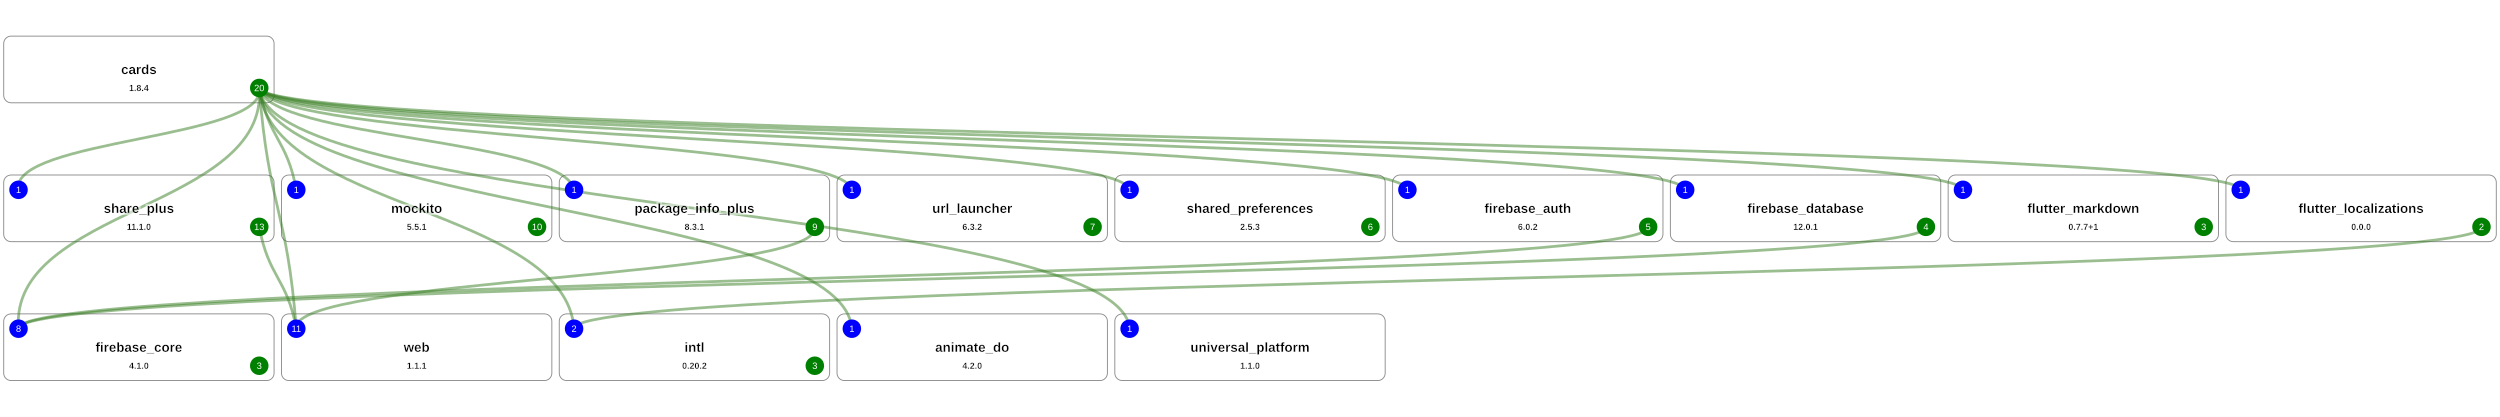
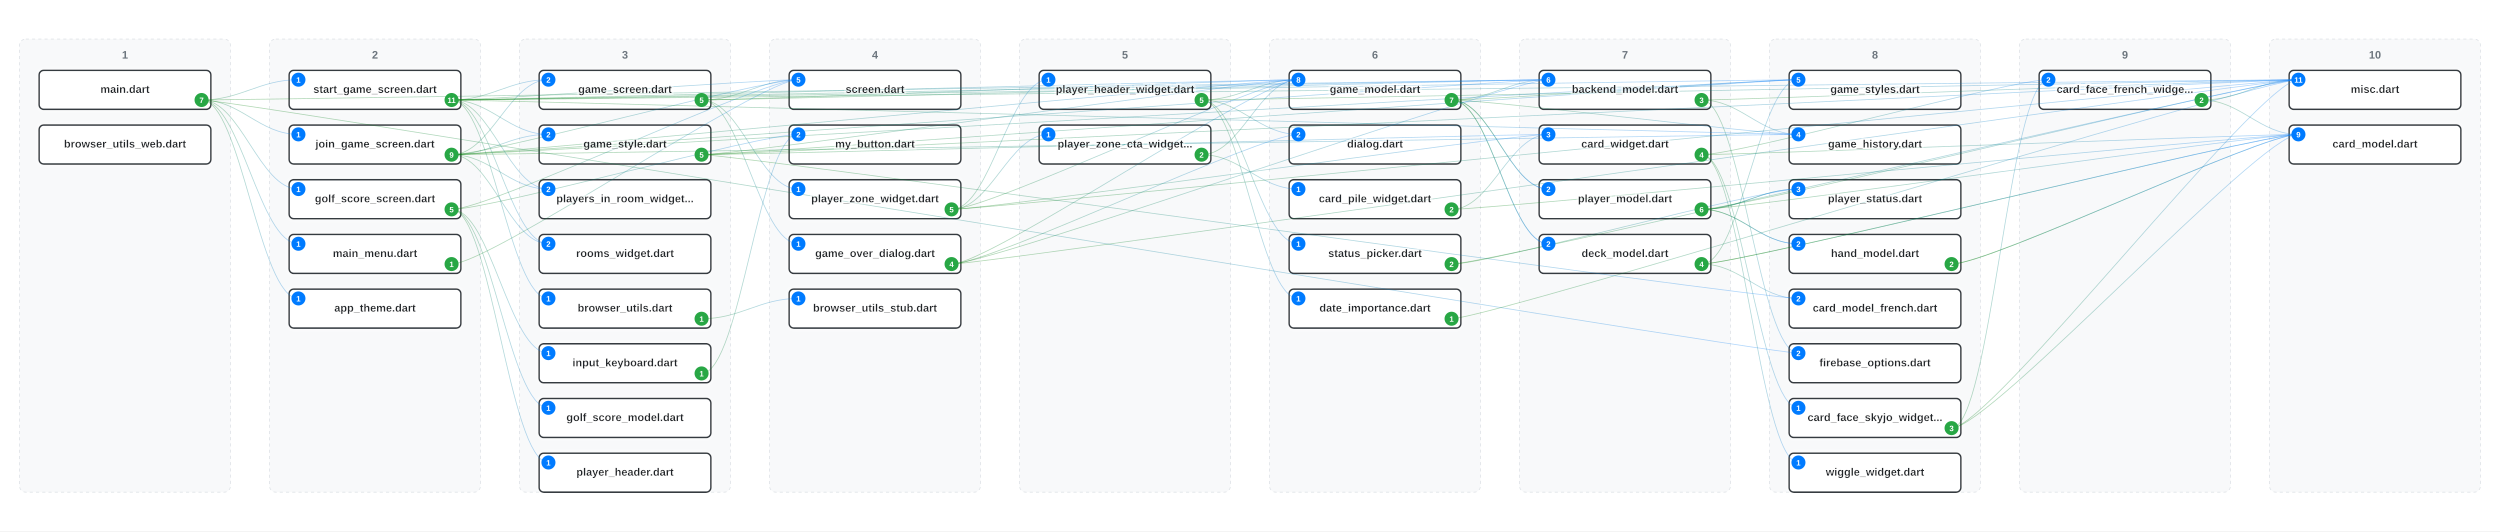
- <svg xmlns="http://www.w3.org/2000/svg" width="2700" height="450" font-family="Arial, Helvetica, sans-serif">
-   <style>
-     .layerRectangle {
-       stroke: black;
-       stroke-dasharray: 5,5;
-       fill: url('#layers')
-     }
-     .layerText {
-       fill: purple;
-       font-size: 150%;
-       filter: url(#outlineWhite);
-     }
-     .nodeFolder {
-       fill: #aaaaaa;
-       opacity: 0.3;
-       stroke: whitesmoke;
-     }
-     .nodeFile {
-       fill: #ffffff;
-       opacity: 0.9;
-       stroke: gray;
-     }
-     .folderName {
-       font-size: 180%;
-       fill : white;
-       font-weight: bolder;
-       text-anchor: start;
-       letter-spacing : 1px;
-       dominant-baseline: hanging;
-       filter: url(#shadow);
-     }
-     .nodeName {
-       fill : black;
-       font-weight: bold;
-       text-anchor: middle;
-       dominant-baseline: central;
-       filter: url(#outlineWhite);
-     }
-     .line {
-       fill : none;
-       stroke-width: 3;
-       opacity: 0.5;
-     }
-     .line:hover {
-       stroke-width: 6;
-       opacity: 1;
-     }
- </style>
-   <defs id="idSvgDef">
-     <linearGradient id="layers" gradientTransform="rotate(90)">
-       <stop offset="0%" stop-color="#691872" stop-opacity="0.1" />
-       <stop offset="100%" stop-color="#691872" stop-opacity="0.3" />
-     </linearGradient>
-     <filter id="shadow">
-       <feGaussianBlur in="SourceAlpha" stdDeviation="2" />
-       <feOffset dx="1" dy="1" result="offsetblur" />
-       <feFlood flood-color="black" />
+ <svg xmlns="http://www.w3.org/2000/svg" width="3200" height="680" viewBox="0 0 3200 680" font-family="Arial, Helvetica, sans-serif">
+   <defs>
+     <filter id="whiteShadow" x="-20%" y="-20%" width="140%" height="140%">
+       <feGaussianBlur in="SourceAlpha" stdDeviation="3" />
+       <feOffset dx="0" dy="0" result="offsetblur" />
+       <feFlood flood-color="white" flood-opacity="1" />
      <feComposite in2="offsetblur" operator="in" />
      <feMerge>
        <feMergeNode />
        <feMergeNode in="SourceGraphic" />
      </feMerge>
    </filter>
    <filter id="outlineWhite">
      <feMorphology in="SourceAlpha" result="DILATED" operator="dilate" radius="2" />
      <feFlood flood-color="white" flood-opacity="0.5" result="WHITE" />
      <feComposite in="WHITE" in2="DILATED" operator="in" result="OUTLINE" />
      <feMerge>
        <feMergeNode in="OUTLINE" />
        <feMergeNode in="SourceGraphic" />
      </feMerge>
    </filter>
-     <filter id="outlineBlack">
-       <feMorphology in="SourceAlpha" result="DILATED" operator="dilate" radius="2" />
-       <feFlood flood-color="black" flood-opacity="0.5" result="BLACK" />
-       <feComposite in="BLACK" in2="DILATED" operator="in" result="OUTLINE" />
-       <feMerge>
-         <feMergeNode in="OUTLINE" />
-         <feMergeNode in="SourceGraphic" />
-       </feMerge>
-     </filter>
-     <marker id="lineEnd" viewBox="0 -5 30 10" refX="12" orient="auto">
-       <path d="M0,-16L32,0L0,16" fill="#3058FF" opacity="0.67" />
-     </marker>
-     <marker id="lineStart" viewBox="0 -4 8 8" refX="4" orient="auto">
-       <circle cx="4" r="4" fill="#377E22" />
-     </marker>
+     <linearGradient id="edgeGradient" x1="0%" y1="0%" x2="100%" y2="0%">
+       <stop offset="0%" stop-color="green" stop-opacity="0.3" />
+       <stop offset="100%" stop-color="#007bff" stop-opacity="0.3" />
+     </linearGradient>
  </defs>
+   <style>
+   .layerBackground { fill: #f8f9fa; stroke: #dee2e6; stroke-width: 1; stroke-dasharray: 4,4; }
+   .layerTitle { fill: #6c757d; font-size: 14px; font-weight: bold; text-anchor: middle; }
+   .nodeRect { fill: #ffffff; stroke: #343a40; stroke-width: 2; rx: 6; ry: 6; cursor: pointer; filter: url(#whiteShadow); }
+   .nodeRect:hover { stroke: #007bff; stroke-width: 3; }
+   .nodeText { fill: #212529; font-size: 14px; font-weight: 900; text-anchor: middle; dominant-baseline: middle; filter: url(#outlineWhite); }
+   .edge { fill: none; stroke: url(#edgeGradient); }
+   .edge:hover { stroke: #007bff; stroke-width: 3; opacity: 1.0; }
+   .cycleEdge { stroke: red; stroke-width: 5; opacity: 0.9; }
+   .badge { font-size: 10px; font-weight: bold; fill: white; text-anchor: middle; dominant-baseline: middle; cursor: help; }
+   .badge:hover { opacity: 0.8; }
+ </style>
  <rect width="100%" height="100%" fill="white" />
-   <rect width="100%" height="100%" fill="white" />
-   <g id="Node_cards">
-     <rect x="4" y="39" width="292" height="72" rx="8" ry="8" class="nodeFile" />
-   </g>
-   <g id="Node_animate_do">
-     <rect x="904" y="339" width="292" height="72" rx="8" ry="8" class="nodeFile" />
-   </g>
-   <g id="Node_firebase_auth">
-     <rect x="1504" y="189" width="292" height="72" rx="8" ry="8" class="nodeFile" />
-   </g>
-   <g id="Node_firebase_core">
-     <rect x="4" y="339" width="292" height="72" rx="8" ry="8" class="nodeFile" />
-   </g>
-   <g id="Node_firebase_database">
-     <rect x="1804" y="189" width="292" height="72" rx="8" ry="8" class="nodeFile" />
-   </g>
-   <g id="Node_flutter_localizations">
-     <rect x="2404" y="189" width="292" height="72" rx="8" ry="8" class="nodeFile" />
-   </g>
-   <g id="Node_flutter_markdown">
-     <rect x="2104" y="189" width="292" height="72" rx="8" ry="8" class="nodeFile" />
-   </g>
-   <g id="Node_intl">
-     <rect x="604" y="339" width="292" height="72" rx="8" ry="8" class="nodeFile" />
-   </g>
-   <g id="Node_mockito">
-     <rect x="304" y="189" width="292" height="72" rx="8" ry="8" class="nodeFile" />
-   </g>
-   <g id="Node_package_info_plus">
-     <rect x="604" y="189" width="292" height="72" rx="8" ry="8" class="nodeFile" />
-   </g>
-   <g id="Node_share_plus">
-     <rect x="4" y="189" width="292" height="72" rx="8" ry="8" class="nodeFile" />
-   </g>
-   <g id="Node_shared_preferences">
-     <rect x="1204" y="189" width="292" height="72" rx="8" ry="8" class="nodeFile" />
-   </g>
-   <g id="Node_universal_platform">
-     <rect x="1204" y="339" width="292" height="72" rx="8" ry="8" class="nodeFile" />
-   </g>
-   <g id="Node_url_launcher">
-     <rect x="904" y="189" width="292" height="72" rx="8" ry="8" class="nodeFile" />
-   </g>
-   <g id="Node_web">
-     <rect x="304" y="339" width="292" height="72" rx="8" ry="8" class="nodeFile" />
-   </g>
-   <g id="Edges">
-     <path class="line" d="M280 95 C 290 225,910 225, 920 355" fill="none" stroke="#377E22">
-       </path>
-     <path class="line" d="M280 95 C 290 150,1510 150, 1520 205" fill="none" stroke="#377E22">
-       </path>
-     <path class="line" d="M280 95 C 290 225,10 225, 20 355" fill="none" stroke="#377E22">
-       </path>
-     <path class="line" d="M280 95 C 290 150,1810 150, 1820 205" fill="none" stroke="#377E22">
-       </path>
-     <path class="line" d="M280 95 C 290 150,2410 150, 2420 205" fill="none" stroke="#377E22">
-       </path>
-     <path class="line" d="M280 95 C 290 150,2110 150, 2120 205" fill="none" stroke="#377E22">
-       </path>
-     <path class="line" d="M280 95 C 290 225,610 225, 620 355" fill="none" stroke="#377E22">
-       </path>
-     <path class="line" d="M280 95 C 290 150,310 150, 320 205" fill="none" stroke="#377E22">
-       </path>
-     <path class="line" d="M280 95 C 290 150,610 150, 620 205" fill="none" stroke="#377E22">
-       </path>
-     <path class="line" d="M280 95 C 290 150,10 150, 20 205" fill="none" stroke="#377E22">
-       </path>
-     <path class="line" d="M280 95 C 290 150,1210 150, 1220 205" fill="none" stroke="#377E22">
-       </path>
-     <path class="line" d="M280 95 C 290 225,1210 225, 1220 355" fill="none" stroke="#377E22">
-       </path>
-     <path class="line" d="M280 95 C 290 150,910 150, 920 205" fill="none" stroke="#377E22">
-       </path>
-     <path class="line" d="M280 95 C 290 225,310 225, 320 355" fill="none" stroke="#377E22">
-       </path>
-     <path class="line" d="M1780 245 C 1790 300,10 300, 20 355" fill="none" stroke="#377E22">
-       </path>
-     <path class="line" d="M2080 245 C 2090 300,10 300, 20 355" fill="none" stroke="#377E22">
-       </path>
-     <path class="line" d="M2680 245 C 2690 300,610 300, 620 355" fill="none" stroke="#377E22">
-       </path>
-     <path class="line" d="M880 245 C 890 300,310 300, 320 355" fill="none" stroke="#377E22">
-       </path>
-     <path class="line" d="M280 245 C 290 300,310 300, 320 355" fill="none" stroke="#377E22">
-       </path>
-   </g>
-   <g id="Counters_cards">
-     <g>
-       <circle cx="280" cy="95" r="10" fill="green" />
-       <text x="280" y="95" fill="white" font-size="10" text-anchor="middle" dominant-baseline="central">20</text>
-     </g>
-   </g>
-   <g id="Counters_animate_do">
-     <g>
-       <circle cx="920" cy="355" r="10" fill="blue" />
-       <text x="920" y="355" fill="white" font-size="10" text-anchor="middle" dominant-baseline="central">1</text>
-     </g>
-   </g>
-   <g id="Counters_firebase_auth">
-     <g>
-       <circle cx="1780" cy="245" r="10" fill="green" />
-       <text x="1780" y="245" fill="white" font-size="10" text-anchor="middle" dominant-baseline="central">5</text>
-     </g>
-     <g>
-       <circle cx="1520" cy="205" r="10" fill="blue" />
-       <text x="1520" y="205" fill="white" font-size="10" text-anchor="middle" dominant-baseline="central">1</text>
-     </g>
-   </g>
-   <g id="Counters_firebase_core">
-     <g>
-       <circle cx="280" cy="395" r="10" fill="green" />
-       <text x="280" y="395" fill="white" font-size="10" text-anchor="middle" dominant-baseline="central">3</text>
-     </g>
-     <g>
-       <circle cx="20" cy="355" r="10" fill="blue" />
-       <text x="20" y="355" fill="white" font-size="10" text-anchor="middle" dominant-baseline="central">8</text>
-     </g>
-   </g>
-   <g id="Counters_firebase_database">
-     <g>
-       <circle cx="2080" cy="245" r="10" fill="green" />
-       <text x="2080" y="245" fill="white" font-size="10" text-anchor="middle" dominant-baseline="central">4</text>
-     </g>
-     <g>
-       <circle cx="1820" cy="205" r="10" fill="blue" />
-       <text x="1820" y="205" fill="white" font-size="10" text-anchor="middle" dominant-baseline="central">1</text>
-     </g>
-   </g>
-   <g id="Counters_flutter_localizations">
-     <g>
-       <circle cx="2680" cy="245" r="10" fill="green" />
-       <text x="2680" y="245" fill="white" font-size="10" text-anchor="middle" dominant-baseline="central">2</text>
-     </g>
-     <g>
-       <circle cx="2420" cy="205" r="10" fill="blue" />
-       <text x="2420" y="205" fill="white" font-size="10" text-anchor="middle" dominant-baseline="central">1</text>
-     </g>
-   </g>
-   <g id="Counters_flutter_markdown">
-     <g>
-       <circle cx="2380" cy="245" r="10" fill="green" />
-       <text x="2380" y="245" fill="white" font-size="10" text-anchor="middle" dominant-baseline="central">3</text>
-     </g>
-     <g>
-       <circle cx="2120" cy="205" r="10" fill="blue" />
-       <text x="2120" y="205" fill="white" font-size="10" text-anchor="middle" dominant-baseline="central">1</text>
-     </g>
-   </g>
-   <g id="Counters_intl">
-     <g>
-       <circle cx="880" cy="395" r="10" fill="green" />
-       <text x="880" y="395" fill="white" font-size="10" text-anchor="middle" dominant-baseline="central">3</text>
-     </g>
-     <g>
-       <circle cx="620" cy="355" r="10" fill="blue" />
-       <text x="620" y="355" fill="white" font-size="10" text-anchor="middle" dominant-baseline="central">2</text>
-     </g>
-   </g>
-   <g id="Counters_mockito">
-     <g>
-       <circle cx="580" cy="245" r="10" fill="green" />
-       <text x="580" y="245" fill="white" font-size="10" text-anchor="middle" dominant-baseline="central">10</text>
-     </g>
-     <g>
-       <circle cx="320" cy="205" r="10" fill="blue" />
-       <text x="320" y="205" fill="white" font-size="10" text-anchor="middle" dominant-baseline="central">1</text>
-     </g>
-   </g>
-   <g id="Counters_package_info_plus">
-     <g>
-       <circle cx="880" cy="245" r="10" fill="green" />
-       <text x="880" y="245" fill="white" font-size="10" text-anchor="middle" dominant-baseline="central">9</text>
-     </g>
-     <g>
-       <circle cx="620" cy="205" r="10" fill="blue" />
-       <text x="620" y="205" fill="white" font-size="10" text-anchor="middle" dominant-baseline="central">1</text>
-     </g>
-   </g>
-   <g id="Counters_share_plus">
-     <g>
-       <circle cx="280" cy="245" r="10" fill="green" />
-       <text x="280" y="245" fill="white" font-size="10" text-anchor="middle" dominant-baseline="central">13</text>
-     </g>
-     <g>
-       <circle cx="20" cy="205" r="10" fill="blue" />
-       <text x="20" y="205" fill="white" font-size="10" text-anchor="middle" dominant-baseline="central">1</text>
-     </g>
-   </g>
-   <g id="Counters_shared_preferences">
-     <g>
-       <circle cx="1480" cy="245" r="10" fill="green" />
-       <text x="1480" y="245" fill="white" font-size="10" text-anchor="middle" dominant-baseline="central">6</text>
-     </g>
-     <g>
-       <circle cx="1220" cy="205" r="10" fill="blue" />
-       <text x="1220" y="205" fill="white" font-size="10" text-anchor="middle" dominant-baseline="central">1</text>
-     </g>
-   </g>
-   <g id="Counters_universal_platform">
-     <g>
-       <circle cx="1220" cy="355" r="10" fill="blue" />
-       <text x="1220" y="355" fill="white" font-size="10" text-anchor="middle" dominant-baseline="central">1</text>
-     </g>
-   </g>
-   <g id="Counters_url_launcher">
-     <g>
-       <circle cx="1180" cy="245" r="10" fill="green" />
-       <text x="1180" y="245" fill="white" font-size="10" text-anchor="middle" dominant-baseline="central">7</text>
-     </g>
-     <g>
-       <circle cx="920" cy="205" r="10" fill="blue" />
-       <text x="920" y="205" fill="white" font-size="10" text-anchor="middle" dominant-baseline="central">1</text>
-     </g>
-   </g>
-   <g id="Counters_web">
-     <g>
-       <circle cx="320" cy="355" r="10" fill="blue" />
-       <text x="320" y="355" fill="white" font-size="10" text-anchor="middle" dominant-baseline="central">11</text>
-     </g>
-   </g>
-   <g id="Labels_cards">
-     <text class="nodeName" x="150" y="75" font-size="120%">cards</text>
-     <text class="nodeName" x="150" y="95" font-size="80%">1.8.4</text>
-   </g>
-   <g id="Labels_animate_do">
-     <text class="nodeName" x="1050" y="375" font-size="120%">animate_do</text>
-     <text class="nodeName" x="1050" y="395" font-size="80%">4.2.0</text>
-   </g>
-   <g id="Labels_firebase_auth">
-     <text class="nodeName" x="1650" y="225" font-size="120%">firebase_auth</text>
-     <text class="nodeName" x="1650" y="245" font-size="80%">6.0.2</text>
-   </g>
-   <g id="Labels_firebase_core">
-     <text class="nodeName" x="150" y="375" font-size="120%">firebase_core</text>
-     <text class="nodeName" x="150" y="395" font-size="80%">4.1.0</text>
-   </g>
-   <g id="Labels_firebase_database">
-     <text class="nodeName" x="1950" y="225" font-size="120%">firebase_database</text>
-     <text class="nodeName" x="1950" y="245" font-size="80%">12.0.1</text>
-   </g>
-   <g id="Labels_flutter_localizations">
-     <text class="nodeName" x="2550" y="225" font-size="120%">flutter_localizations</text>
-     <text class="nodeName" x="2550" y="245" font-size="80%">0.0.0</text>
-   </g>
-   <g id="Labels_flutter_markdown">
-     <text class="nodeName" x="2250" y="225" font-size="120%">flutter_markdown</text>
-     <text class="nodeName" x="2250" y="245" font-size="80%">0.7.7+1</text>
-   </g>
-   <g id="Labels_intl">
-     <text class="nodeName" x="750" y="375" font-size="120%">intl</text>
-     <text class="nodeName" x="750" y="395" font-size="80%">0.20.2</text>
-   </g>
-   <g id="Labels_mockito">
-     <text class="nodeName" x="450" y="225" font-size="120%">mockito</text>
-     <text class="nodeName" x="450" y="245" font-size="80%">5.5.1</text>
-   </g>
-   <g id="Labels_package_info_plus">
-     <text class="nodeName" x="750" y="225" font-size="120%">package_info_plus</text>
-     <text class="nodeName" x="750" y="245" font-size="80%">8.3.1</text>
-   </g>
-   <g id="Labels_share_plus">
-     <text class="nodeName" x="150" y="225" font-size="120%">share_plus</text>
-     <text class="nodeName" x="150" y="245" font-size="80%">11.1.0</text>
-   </g>
-   <g id="Labels_shared_preferences">
-     <text class="nodeName" x="1350" y="225" font-size="120%">shared_preferences</text>
-     <text class="nodeName" x="1350" y="245" font-size="80%">2.5.3</text>
-   </g>
-   <g id="Labels_universal_platform">
-     <text class="nodeName" x="1350" y="375" font-size="120%">universal_platform</text>
-     <text class="nodeName" x="1350" y="395" font-size="80%">1.1.0</text>
-   </g>
-   <g id="Labels_url_launcher">
-     <text class="nodeName" x="1050" y="225" font-size="120%">url_launcher</text>
-     <text class="nodeName" x="1050" y="245" font-size="80%">6.3.2</text>
-   </g>
-   <g id="Labels_web">
-     <text class="nodeName" x="450" y="375" font-size="120%">web</text>
-     <text class="nodeName" x="450" y="395" font-size="80%">1.1.1</text>
-   </g>
+   <rect x="25.0" y="50" width="270.0" height="580" rx="8" class="layerBackground" />
+   <text x="160.0" y="75" class="layerTitle">1</text>
+   <rect x="345.0" y="50" width="270.0" height="580" rx="8" class="layerBackground" />
+   <text x="480.0" y="75" class="layerTitle">2</text>
+   <rect x="665.0" y="50" width="270.0" height="580" rx="8" class="layerBackground" />
+   <text x="800.0" y="75" class="layerTitle">3</text>
+   <rect x="985.0" y="50" width="270.0" height="580" rx="8" class="layerBackground" />
+   <text x="1120.0" y="75" class="layerTitle">4</text>
+   <rect x="1305.0" y="50" width="270.0" height="580" rx="8" class="layerBackground" />
+   <text x="1440.0" y="75" class="layerTitle">5</text>
+   <rect x="1625.0" y="50" width="270.0" height="580" rx="8" class="layerBackground" />
+   <text x="1760.0" y="75" class="layerTitle">6</text>
+   <rect x="1945.0" y="50" width="270.0" height="580" rx="8" class="layerBackground" />
+   <text x="2080.0" y="75" class="layerTitle">7</text>
+   <rect x="2265.0" y="50" width="270.0" height="580" rx="8" class="layerBackground" />
+   <text x="2400.0" y="75" class="layerTitle">8</text>
+   <rect x="2585.0" y="50" width="270.0" height="580" rx="8" class="layerBackground" />
+   <text x="2720.0" y="75" class="layerTitle">9</text>
+   <rect x="2905.0" y="50" width="270.0" height="580" rx="8" class="layerBackground" />
+   <text x="3040.0" y="75" class="layerTitle">10</text>
+   <rect x="50.0" y="90.0" width="220" height="50" class="nodeRect" />
+   <rect x="50.0" y="160.0" width="220" height="50" class="nodeRect" />
+   <rect x="370.0" y="90.0" width="220" height="50" class="nodeRect" />
+   <rect x="370.0" y="160.0" width="220" height="50" class="nodeRect" />
+   <rect x="370.0" y="230.0" width="220" height="50" class="nodeRect" />
+   <rect x="370.0" y="300.0" width="220" height="50" class="nodeRect" />
+   <rect x="370.0" y="370.0" width="220" height="50" class="nodeRect" />
+   <rect x="690.0" y="90.0" width="220" height="50" class="nodeRect" />
+   <rect x="690.0" y="160.0" width="220" height="50" class="nodeRect" />
+   <rect x="690.0" y="230.0" width="220" height="50" class="nodeRect" />
+   <rect x="690.0" y="300.0" width="220" height="50" class="nodeRect" />
+   <rect x="690.0" y="370.0" width="220" height="50" class="nodeRect" />
+   <rect x="690.0" y="440.0" width="220" height="50" class="nodeRect" />
+   <rect x="690.0" y="510.0" width="220" height="50" class="nodeRect" />
+   <rect x="690.0" y="580.0" width="220" height="50" class="nodeRect" />
+   <rect x="1010.0" y="90.0" width="220" height="50" class="nodeRect" />
+   <rect x="1010.0" y="160.0" width="220" height="50" class="nodeRect" />
+   <rect x="1010.0" y="230.0" width="220" height="50" class="nodeRect" />
+   <rect x="1010.0" y="300.0" width="220" height="50" class="nodeRect" />
+   <rect x="1010.0" y="370.0" width="220" height="50" class="nodeRect" />
+   <rect x="1330.0" y="90.0" width="220" height="50" class="nodeRect" />
+   <rect x="1330.0" y="160.0" width="220" height="50" class="nodeRect" />
+   <rect x="1650.0" y="90.0" width="220" height="50" class="nodeRect" />
+   <rect x="1650.0" y="160.0" width="220" height="50" class="nodeRect" />
+   <rect x="1650.0" y="230.0" width="220" height="50" class="nodeRect" />
+   <rect x="1650.0" y="300.0" width="220" height="50" class="nodeRect" />
+   <rect x="1650.0" y="370.0" width="220" height="50" class="nodeRect" />
+   <rect x="1970.0" y="90.0" width="220" height="50" class="nodeRect" />
+   <rect x="1970.0" y="160.0" width="220" height="50" class="nodeRect" />
+   <rect x="1970.0" y="230.0" width="220" height="50" class="nodeRect" />
+   <rect x="1970.0" y="300.0" width="220" height="50" class="nodeRect" />
+   <rect x="2290.0" y="90.0" width="220" height="50" class="nodeRect" />
+   <rect x="2290.0" y="160.0" width="220" height="50" class="nodeRect" />
+   <rect x="2290.0" y="230.0" width="220" height="50" class="nodeRect" />
+   <rect x="2290.0" y="300.0" width="220" height="50" class="nodeRect" />
+   <rect x="2290.0" y="370.0" width="220" height="50" class="nodeRect" />
+   <rect x="2290.0" y="440.0" width="220" height="50" class="nodeRect" />
+   <rect x="2290.0" y="510.0" width="220" height="50" class="nodeRect" />
+   <rect x="2290.0" y="580.0" width="220" height="50" class="nodeRect" />
+   <rect x="2610.0" y="90.0" width="220" height="50" class="nodeRect" />
+   <rect x="2930.0" y="90.0" width="220" height="50" class="nodeRect" />
+   <rect x="2930.0" y="160.0" width="220" height="50" class="nodeRect" />
+   <path d="M 898.0 408.0 C 948.0 408.0, 972.0 382.0, 1022.0 382.0" class="edge" />
+   <path d="M 1858.0 128.0 C 1908.0 128.0, 1932.0 102.0, 1982.0 102.0" class="edge" />
+   <path d="M 1858.0 128.0 C 1908.0 128.0, 1932.0 312.0, 1982.0 312.0" class="edge" />
+   <path d="M 1858.0 128.0 C 1908.0 128.0, 2252.0 172.0, 2302.0 172.0" class="edge" />
+   <path d="M 1858.0 128.0 C 1908.0 128.0, 2252.0 102.0, 2302.0 102.0" class="edge" />
+   <path d="M 1858.0 128.0 C 1908.0 128.0, 1932.0 242.0, 1982.0 242.0" class="edge" />
+   <path d="M 1858.0 128.0 C 1908.0 128.0, 1932.0 312.0, 1982.0 312.0" class="edge" />
+   <path d="M 1858.0 128.0 C 1908.0 128.0, 1932.0 242.0, 1982.0 242.0" class="edge" />
+   <path d="M 2498.0 338.0 C 2548.0 338.0, 2892.0 172.0, 2942.0 172.0" class="edge" />
+   <path d="M 2498.0 338.0 C 2548.0 338.0, 2892.0 172.0, 2942.0 172.0" class="edge" />
+   <path d="M 2178.0 268.0 C 2228.0 268.0, 2892.0 102.0, 2942.0 102.0" class="edge" />
+   <path d="M 2178.0 268.0 C 2228.0 268.0, 2252.0 312.0, 2302.0 312.0" class="edge" />
+   <path d="M 2178.0 268.0 C 2228.0 268.0, 2252.0 242.0, 2302.0 242.0" class="edge" />
+   <path d="M 2178.0 268.0 C 2228.0 268.0, 2892.0 172.0, 2942.0 172.0" class="edge" />
+   <path d="M 2178.0 268.0 C 2228.0 268.0, 2252.0 312.0, 2302.0 312.0" class="edge" />
+   <path d="M 2178.0 268.0 C 2228.0 268.0, 2252.0 242.0, 2302.0 242.0" class="edge" />
+   <path d="M 2178.0 128.0 C 2228.0 128.0, 2892.0 102.0, 2942.0 102.0" class="edge" />
+   <path d="M 2178.0 128.0 C 2228.0 128.0, 2252.0 452.0, 2302.0 452.0" class="edge" />
+   <path d="M 2178.0 128.0 C 2228.0 128.0, 2252.0 172.0, 2302.0 172.0" class="edge" />
+   <path d="M 2178.0 338.0 C 2228.0 338.0, 2892.0 172.0, 2942.0 172.0" class="edge" />
+   <path d="M 2178.0 338.0 C 2228.0 338.0, 2252.0 382.0, 2302.0 382.0" class="edge" />
+   <path d="M 2178.0 338.0 C 2228.0 338.0, 2252.0 102.0, 2302.0 102.0" class="edge" />
+   <path d="M 2178.0 338.0 C 2228.0 338.0, 2892.0 172.0, 2942.0 172.0" class="edge" />
+   <path d="M 578.0 198.0 C 628.0 198.0, 1932.0 102.0, 1982.0 102.0" class="edge" />
+   <path d="M 578.0 198.0 C 628.0 198.0, 2252.0 172.0, 2302.0 172.0" class="edge" />
+   <path d="M 578.0 198.0 C 628.0 198.0, 1612.0 102.0, 1662.0 102.0" class="edge" />
+   <path d="M 578.0 198.0 C 628.0 198.0, 652.0 172.0, 702.0 172.0" class="edge" />
+   <path d="M 578.0 198.0 C 628.0 198.0, 2252.0 102.0, 2302.0 102.0" class="edge" />
+   <path d="M 578.0 198.0 C 628.0 198.0, 652.0 102.0, 702.0 102.0" class="edge" />
+   <path d="M 578.0 198.0 C 628.0 198.0, 972.0 102.0, 1022.0 102.0" class="edge" />
+   <path d="M 578.0 198.0 C 628.0 198.0, 652.0 242.0, 702.0 242.0" class="edge" />
+   <path d="M 578.0 198.0 C 628.0 198.0, 652.0 312.0, 702.0 312.0" class="edge" />
+   <path d="M 1218.0 338.0 C 1268.0 338.0, 2892.0 102.0, 2942.0 102.0" class="edge" />
+   <path d="M 1218.0 338.0 C 1268.0 338.0, 1932.0 102.0, 1982.0 102.0" class="edge" />
+   <path d="M 1218.0 338.0 C 1268.0 338.0, 1612.0 102.0, 1662.0 102.0" class="edge" />
+   <path d="M 1218.0 338.0 C 1268.0 338.0, 1612.0 172.0, 1662.0 172.0" class="edge" />
+   <path d="M 898.0 128.0 C 948.0 128.0, 1932.0 102.0, 1982.0 102.0" class="edge" />
+   <path d="M 898.0 128.0 C 948.0 128.0, 1612.0 102.0, 1662.0 102.0" class="edge" />
+   <path d="M 898.0 128.0 C 948.0 128.0, 972.0 312.0, 1022.0 312.0" class="edge" />
+   <path d="M 898.0 128.0 C 948.0 128.0, 972.0 102.0, 1022.0 102.0" class="edge" />
+   <path d="M 898.0 128.0 C 948.0 128.0, 972.0 242.0, 1022.0 242.0" class="edge" />
+   <path d="M 578.0 128.0 C 628.0 128.0, 2892.0 102.0, 2942.0 102.0" class="edge" />
+   <path d="M 578.0 128.0 C 628.0 128.0, 1932.0 102.0, 1982.0 102.0" class="edge" />
+   <path d="M 578.0 128.0 C 628.0 128.0, 2252.0 172.0, 2302.0 172.0" class="edge" />
+   <path d="M 578.0 128.0 C 628.0 128.0, 1612.0 102.0, 1662.0 102.0" class="edge" />
+   <path d="M 578.0 128.0 C 628.0 128.0, 652.0 172.0, 702.0 172.0" class="edge" />
+   <path d="M 578.0 128.0 C 628.0 128.0, 2252.0 102.0, 2302.0 102.0" class="edge" />
+   <path d="M 578.0 128.0 C 628.0 128.0, 652.0 102.0, 702.0 102.0" class="edge" />
+   <path d="M 578.0 128.0 C 628.0 128.0, 972.0 102.0, 1022.0 102.0" class="edge" />
+   <path d="M 578.0 128.0 C 628.0 128.0, 652.0 242.0, 702.0 242.0" class="edge" />
+   <path d="M 578.0 128.0 C 628.0 128.0, 652.0 312.0, 702.0 312.0" class="edge" />
+   <path d="M 578.0 128.0 C 628.0 128.0, 652.0 382.0, 702.0 382.0" class="edge" />
+   <path d="M 578.0 338.0 C 628.0 338.0, 972.0 102.0, 1022.0 102.0" class="edge" />
+   <path d="M 578.0 268.0 C 628.0 268.0, 652.0 522.0, 702.0 522.0" class="edge" />
+   <path d="M 578.0 268.0 C 628.0 268.0, 972.0 102.0, 1022.0 102.0" class="edge" />
+   <path d="M 578.0 268.0 C 628.0 268.0, 652.0 452.0, 702.0 452.0" class="edge" />
+   <path d="M 578.0 268.0 C 628.0 268.0, 972.0 172.0, 1022.0 172.0" class="edge" />
+   <path d="M 578.0 268.0 C 628.0 268.0, 652.0 592.0, 702.0 592.0" class="edge" />
+   <path d="M 258.0 128.0 C 308.0 128.0, 1932.0 102.0, 1982.0 102.0" class="edge" />
+   <path d="M 258.0 128.0 C 308.0 128.0, 2252.0 452.0, 2302.0 452.0" class="edge" />
+   <path d="M 258.0 128.0 C 308.0 128.0, 332.0 172.0, 382.0 172.0" class="edge" />
+   <path d="M 258.0 128.0 C 308.0 128.0, 332.0 102.0, 382.0 102.0" class="edge" />
+   <path d="M 258.0 128.0 C 308.0 128.0, 332.0 242.0, 382.0 242.0" class="edge" />
+   <path d="M 258.0 128.0 C 308.0 128.0, 332.0 312.0, 382.0 312.0" class="edge" />
+   <path d="M 258.0 128.0 C 308.0 128.0, 332.0 382.0, 382.0 382.0" class="edge" />
+   <path d="M 898.0 478.0 C 948.0 478.0, 972.0 172.0, 1022.0 172.0" class="edge" />
+   <path d="M 1858.0 408.0 C 1908.0 408.0, 2892.0 102.0, 2942.0 102.0" class="edge" />
+   <path d="M 1858.0 268.0 C 1908.0 268.0, 2892.0 172.0, 2942.0 172.0" class="edge" />
+   <path d="M 1858.0 268.0 C 1908.0 268.0, 1932.0 172.0, 1982.0 172.0" class="edge" />
+   <path d="M 2498.0 548.0 C 2548.0 548.0, 2892.0 102.0, 2942.0 102.0" class="edge" />
+   <path d="M 2498.0 548.0 C 2548.0 548.0, 2892.0 172.0, 2942.0 172.0" class="edge" />
+   <path d="M 2498.0 548.0 C 2548.0 548.0, 2572.0 102.0, 2622.0 102.0" class="edge" />
+   <path d="M 2178.0 198.0 C 2228.0 198.0, 2892.0 172.0, 2942.0 172.0" class="edge" />
+   <path d="M 2178.0 198.0 C 2228.0 198.0, 2572.0 102.0, 2622.0 102.0" class="edge" />
+   <path d="M 2178.0 198.0 C 2228.0 198.0, 2252.0 522.0, 2302.0 522.0" class="edge" />
+   <path d="M 2178.0 198.0 C 2228.0 198.0, 2252.0 592.0, 2302.0 592.0" class="edge" />
+   <path d="M 2818.0 128.0 C 2868.0 128.0, 2892.0 102.0, 2942.0 102.0" class="edge" />
+   <path d="M 2818.0 128.0 C 2868.0 128.0, 2892.0 172.0, 2942.0 172.0" class="edge" />
+   <path d="M 898.0 198.0 C 948.0 198.0, 2892.0 102.0, 2942.0 102.0" class="edge" />
+   <path d="M 898.0 198.0 C 948.0 198.0, 2252.0 382.0, 2302.0 382.0" class="edge" />
+   <path d="M 898.0 198.0 C 948.0 198.0, 1612.0 102.0, 1662.0 102.0" class="edge" />
+   <path d="M 898.0 198.0 C 948.0 198.0, 2252.0 102.0, 2302.0 102.0" class="edge" />
+   <path d="M 898.0 198.0 C 948.0 198.0, 1932.0 172.0, 1982.0 172.0" class="edge" />
+   <path d="M 1538.0 198.0 C 1588.0 198.0, 1612.0 102.0, 1662.0 102.0" class="edge" />
+   <path d="M 1538.0 198.0 C 1588.0 198.0, 1612.0 242.0, 1662.0 242.0" class="edge" />
+   <path d="M 1858.0 338.0 C 1908.0 338.0, 2892.0 102.0, 2942.0 102.0" class="edge" />
+   <path d="M 1858.0 338.0 C 1908.0 338.0, 2252.0 242.0, 2302.0 242.0" class="edge" />
+   <path d="M 1538.0 128.0 C 1588.0 128.0, 2892.0 102.0, 2942.0 102.0" class="edge" />
+   <path d="M 1538.0 128.0 C 1588.0 128.0, 1612.0 102.0, 1662.0 102.0" class="edge" />
+   <path d="M 1538.0 128.0 C 1588.0 128.0, 1612.0 382.0, 1662.0 382.0" class="edge" />
+   <path d="M 1538.0 128.0 C 1588.0 128.0, 1612.0 172.0, 1662.0 172.0" class="edge" />
+   <path d="M 1538.0 128.0 C 1588.0 128.0, 1612.0 312.0, 1662.0 312.0" class="edge" />
+   <path d="M 1218.0 268.0 C 1268.0 268.0, 2892.0 102.0, 2942.0 102.0" class="edge" />
+   <path d="M 1218.0 268.0 C 1268.0 268.0, 1612.0 102.0, 1662.0 102.0" class="edge" />
+   <path d="M 1218.0 268.0 C 1268.0 268.0, 1932.0 172.0, 1982.0 172.0" class="edge" />
+   <path d="M 1218.0 268.0 C 1268.0 268.0, 1292.0 102.0, 1342.0 102.0" class="edge" />
+   <path d="M 1218.0 268.0 C 1268.0 268.0, 1292.0 172.0, 1342.0 172.0" class="edge" />
+   <g>
+     <circle cx="258.0" cy="128.0" r="9" fill="#28a745" />
+     <text x="258.0" y="129.0" class="badge">7</text>
+   </g>
+   <text x="160.0" y="115.0" class="nodeText">main.dart</text>
+   <text x="160.0" y="185.0" class="nodeText">browser_utils_web.dart</text>
+   <g>
+     <circle cx="382.0" cy="102.0" r="9" fill="#007bff" />
+     <text x="382.0" y="103.0" class="badge">1</text>
+   </g>
+   <g>
+     <circle cx="578.0" cy="128.0" r="9" fill="#28a745" />
+     <text x="578.0" y="129.0" class="badge">11</text>
+   </g>
+   <text x="480.0" y="115.0" class="nodeText">start_game_screen.dart</text>
+   <g>
+     <circle cx="382.0" cy="172.0" r="9" fill="#007bff" />
+     <text x="382.0" y="173.0" class="badge">1</text>
+   </g>
+   <g>
+     <circle cx="578.0" cy="198.0" r="9" fill="#28a745" />
+     <text x="578.0" y="199.0" class="badge">9</text>
+   </g>
+   <text x="480.0" y="185.0" class="nodeText">join_game_screen.dart</text>
+   <g>
+     <circle cx="382.0" cy="242.0" r="9" fill="#007bff" />
+     <text x="382.0" y="243.0" class="badge">1</text>
+   </g>
+   <g>
+     <circle cx="578.0" cy="268.0" r="9" fill="#28a745" />
+     <text x="578.0" y="269.0" class="badge">5</text>
+   </g>
+   <text x="480.0" y="255.0" class="nodeText">golf_score_screen.dart</text>
+   <g>
+     <circle cx="382.0" cy="312.0" r="9" fill="#007bff" />
+     <text x="382.0" y="313.0" class="badge">1</text>
+   </g>
+   <g>
+     <circle cx="578.0" cy="338.0" r="9" fill="#28a745" />
+     <text x="578.0" y="339.0" class="badge">1</text>
+   </g>
+   <text x="480.0" y="325.0" class="nodeText">main_menu.dart</text>
+   <g>
+     <circle cx="382.0" cy="382.0" r="9" fill="#007bff" />
+     <text x="382.0" y="383.0" class="badge">1</text>
+   </g>
+   <text x="480.0" y="395.0" class="nodeText">app_theme.dart</text>
+   <g>
+     <circle cx="702.0" cy="102.0" r="9" fill="#007bff" />
+     <text x="702.0" y="103.0" class="badge">2</text>
+   </g>
+   <g>
+     <circle cx="898.0" cy="128.0" r="9" fill="#28a745" />
+     <text x="898.0" y="129.0" class="badge">5</text>
+   </g>
+   <text x="800.0" y="115.0" class="nodeText">game_screen.dart</text>
+   <g>
+     <circle cx="702.0" cy="172.0" r="9" fill="#007bff" />
+     <text x="702.0" y="173.0" class="badge">2</text>
+   </g>
+   <g>
+     <circle cx="898.0" cy="198.0" r="9" fill="#28a745" />
+     <text x="898.0" y="199.0" class="badge">5</text>
+   </g>
+   <text x="800.0" y="185.0" class="nodeText">game_style.dart</text>
+   <g>
+     <circle cx="702.0" cy="242.0" r="9" fill="#007bff" />
+     <text x="702.0" y="243.0" class="badge">2</text>
+   </g>
+   <text x="800.0" y="255.0" class="nodeText">players_in_room_widget...</text>
+   <g>
+     <circle cx="702.0" cy="312.0" r="9" fill="#007bff" />
+     <text x="702.0" y="313.0" class="badge">2</text>
+   </g>
+   <text x="800.0" y="325.0" class="nodeText">rooms_widget.dart</text>
+   <g>
+     <circle cx="702.0" cy="382.0" r="9" fill="#007bff" />
+     <text x="702.0" y="383.0" class="badge">1</text>
+   </g>
+   <g>
+     <circle cx="898.0" cy="408.0" r="9" fill="#28a745" />
+     <text x="898.0" y="409.0" class="badge">1</text>
+   </g>
+   <text x="800.0" y="395.0" class="nodeText">browser_utils.dart</text>
+   <g>
+     <circle cx="702.0" cy="452.0" r="9" fill="#007bff" />
+     <text x="702.0" y="453.0" class="badge">1</text>
+   </g>
+   <g>
+     <circle cx="898.0" cy="478.0" r="9" fill="#28a745" />
+     <text x="898.0" y="479.0" class="badge">1</text>
+   </g>
+   <text x="800.0" y="465.0" class="nodeText">input_keyboard.dart</text>
+   <g>
+     <circle cx="702.0" cy="522.0" r="9" fill="#007bff" />
+     <text x="702.0" y="523.0" class="badge">1</text>
+   </g>
+   <text x="800.0" y="535.0" class="nodeText">golf_score_model.dart</text>
+   <g>
+     <circle cx="702.0" cy="592.0" r="9" fill="#007bff" />
+     <text x="702.0" y="593.0" class="badge">1</text>
+   </g>
+   <text x="800.0" y="605.0" class="nodeText">player_header.dart</text>
+   <g>
+     <circle cx="1022.0" cy="102.0" r="9" fill="#007bff" />
+     <text x="1022.0" y="103.0" class="badge">5</text>
+   </g>
+   <text x="1120.0" y="115.0" class="nodeText">screen.dart</text>
+   <g>
+     <circle cx="1022.0" cy="172.0" r="9" fill="#007bff" />
+     <text x="1022.0" y="173.0" class="badge">2</text>
+   </g>
+   <text x="1120.0" y="185.0" class="nodeText">my_button.dart</text>
+   <g>
+     <circle cx="1022.0" cy="242.0" r="9" fill="#007bff" />
+     <text x="1022.0" y="243.0" class="badge">1</text>
+   </g>
+   <g>
+     <circle cx="1218.0" cy="268.0" r="9" fill="#28a745" />
+     <text x="1218.0" y="269.0" class="badge">5</text>
+   </g>
+   <text x="1120.0" y="255.0" class="nodeText">player_zone_widget.dart</text>
+   <g>
+     <circle cx="1022.0" cy="312.0" r="9" fill="#007bff" />
+     <text x="1022.0" y="313.0" class="badge">1</text>
+   </g>
+   <g>
+     <circle cx="1218.0" cy="338.0" r="9" fill="#28a745" />
+     <text x="1218.0" y="339.0" class="badge">4</text>
+   </g>
+   <text x="1120.0" y="325.0" class="nodeText">game_over_dialog.dart</text>
+   <g>
+     <circle cx="1022.0" cy="382.0" r="9" fill="#007bff" />
+     <text x="1022.0" y="383.0" class="badge">1</text>
+   </g>
+   <text x="1120.0" y="395.0" class="nodeText">browser_utils_stub.dart</text>
+   <g>
+     <circle cx="1342.0" cy="102.0" r="9" fill="#007bff" />
+     <text x="1342.0" y="103.0" class="badge">1</text>
+   </g>
+   <g>
+     <circle cx="1538.0" cy="128.0" r="9" fill="#28a745" />
+     <text x="1538.0" y="129.0" class="badge">5</text>
+   </g>
+   <text x="1440.0" y="115.0" class="nodeText">player_header_widget.dart</text>
+   <g>
+     <circle cx="1342.0" cy="172.0" r="9" fill="#007bff" />
+     <text x="1342.0" y="173.0" class="badge">1</text>
+   </g>
+   <g>
+     <circle cx="1538.0" cy="198.0" r="9" fill="#28a745" />
+     <text x="1538.0" y="199.0" class="badge">2</text>
+   </g>
+   <text x="1440.0" y="185.0" class="nodeText">player_zone_cta_widget...</text>
+   <g>
+     <circle cx="1662.0" cy="102.0" r="9" fill="#007bff" />
+     <text x="1662.0" y="103.0" class="badge">8</text>
+   </g>
+   <g>
+     <circle cx="1858.0" cy="128.0" r="9" fill="#28a745" />
+     <text x="1858.0" y="129.0" class="badge">7</text>
+   </g>
+   <text x="1760.0" y="115.0" class="nodeText">game_model.dart</text>
+   <g>
+     <circle cx="1662.0" cy="172.0" r="9" fill="#007bff" />
+     <text x="1662.0" y="173.0" class="badge">2</text>
+   </g>
+   <text x="1760.0" y="185.0" class="nodeText">dialog.dart</text>
+   <g>
+     <circle cx="1662.0" cy="242.0" r="9" fill="#007bff" />
+     <text x="1662.0" y="243.0" class="badge">1</text>
+   </g>
+   <g>
+     <circle cx="1858.0" cy="268.0" r="9" fill="#28a745" />
+     <text x="1858.0" y="269.0" class="badge">2</text>
+   </g>
+   <text x="1760.0" y="255.0" class="nodeText">card_pile_widget.dart</text>
+   <g>
+     <circle cx="1662.0" cy="312.0" r="9" fill="#007bff" />
+     <text x="1662.0" y="313.0" class="badge">1</text>
+   </g>
+   <g>
+     <circle cx="1858.0" cy="338.0" r="9" fill="#28a745" />
+     <text x="1858.0" y="339.0" class="badge">2</text>
+   </g>
+   <text x="1760.0" y="325.0" class="nodeText">status_picker.dart</text>
+   <g>
+     <circle cx="1662.0" cy="382.0" r="9" fill="#007bff" />
+     <text x="1662.0" y="383.0" class="badge">1</text>
+   </g>
+   <g>
+     <circle cx="1858.0" cy="408.0" r="9" fill="#28a745" />
+     <text x="1858.0" y="409.0" class="badge">1</text>
+   </g>
+   <text x="1760.0" y="395.0" class="nodeText">date_importance.dart</text>
+   <g>
+     <circle cx="1982.0" cy="102.0" r="9" fill="#007bff" />
+     <text x="1982.0" y="103.0" class="badge">6</text>
+   </g>
+   <g>
+     <circle cx="2178.0" cy="128.0" r="9" fill="#28a745" />
+     <text x="2178.0" y="129.0" class="badge">3</text>
+   </g>
+   <text x="2080.0" y="115.0" class="nodeText">backend_model.dart</text>
+   <g>
+     <circle cx="1982.0" cy="172.0" r="9" fill="#007bff" />
+     <text x="1982.0" y="173.0" class="badge">3</text>
+   </g>
+   <g>
+     <circle cx="2178.0" cy="198.0" r="9" fill="#28a745" />
+     <text x="2178.0" y="199.0" class="badge">4</text>
+   </g>
+   <text x="2080.0" y="185.0" class="nodeText">card_widget.dart</text>
+   <g>
+     <circle cx="1982.0" cy="242.0" r="9" fill="#007bff" />
+     <text x="1982.0" y="243.0" class="badge">2</text>
+   </g>
+   <g>
+     <circle cx="2178.0" cy="268.0" r="9" fill="#28a745" />
+     <text x="2178.0" y="269.0" class="badge">6</text>
+   </g>
+   <text x="2080.0" y="255.0" class="nodeText">player_model.dart</text>
+   <g>
+     <circle cx="1982.0" cy="312.0" r="9" fill="#007bff" />
+     <text x="1982.0" y="313.0" class="badge">2</text>
+   </g>
+   <g>
+     <circle cx="2178.0" cy="338.0" r="9" fill="#28a745" />
+     <text x="2178.0" y="339.0" class="badge">4</text>
+   </g>
+   <text x="2080.0" y="325.0" class="nodeText">deck_model.dart</text>
+   <g>
+     <circle cx="2302.0" cy="102.0" r="9" fill="#007bff" />
+     <text x="2302.0" y="103.0" class="badge">5</text>
+   </g>
+   <text x="2400.0" y="115.0" class="nodeText">game_styles.dart</text>
+   <g>
+     <circle cx="2302.0" cy="172.0" r="9" fill="#007bff" />
+     <text x="2302.0" y="173.0" class="badge">4</text>
+   </g>
+   <text x="2400.0" y="185.0" class="nodeText">game_history.dart</text>
+   <g>
+     <circle cx="2302.0" cy="242.0" r="9" fill="#007bff" />
+     <text x="2302.0" y="243.0" class="badge">3</text>
+   </g>
+   <text x="2400.0" y="255.0" class="nodeText">player_status.dart</text>
+   <g>
+     <circle cx="2302.0" cy="312.0" r="9" fill="#007bff" />
+     <text x="2302.0" y="313.0" class="badge">2</text>
+   </g>
+   <g>
+     <circle cx="2498.0" cy="338.0" r="9" fill="#28a745" />
+     <text x="2498.0" y="339.0" class="badge">2</text>
+   </g>
+   <text x="2400.0" y="325.0" class="nodeText">hand_model.dart</text>
+   <g>
+     <circle cx="2302.0" cy="382.0" r="9" fill="#007bff" />
+     <text x="2302.0" y="383.0" class="badge">2</text>
+   </g>
+   <text x="2400.0" y="395.0" class="nodeText">card_model_french.dart</text>
+   <g>
+     <circle cx="2302.0" cy="452.0" r="9" fill="#007bff" />
+     <text x="2302.0" y="453.0" class="badge">2</text>
+   </g>
+   <text x="2400.0" y="465.0" class="nodeText">firebase_options.dart</text>
+   <g>
+     <circle cx="2302.0" cy="522.0" r="9" fill="#007bff" />
+     <text x="2302.0" y="523.0" class="badge">1</text>
+   </g>
+   <g>
+     <circle cx="2498.0" cy="548.0" r="9" fill="#28a745" />
+     <text x="2498.0" y="549.0" class="badge">3</text>
+   </g>
+   <text x="2400.0" y="535.0" class="nodeText">card_face_skyjo_widget...</text>
+   <g>
+     <circle cx="2302.0" cy="592.0" r="9" fill="#007bff" />
+     <text x="2302.0" y="593.0" class="badge">1</text>
+   </g>
+   <text x="2400.0" y="605.0" class="nodeText">wiggle_widget.dart</text>
+   <g>
+     <circle cx="2622.0" cy="102.0" r="9" fill="#007bff" />
+     <text x="2622.0" y="103.0" class="badge">2</text>
+   </g>
+   <g>
+     <circle cx="2818.0" cy="128.0" r="9" fill="#28a745" />
+     <text x="2818.0" y="129.0" class="badge">2</text>
+   </g>
+   <text x="2720.0" y="115.0" class="nodeText">card_face_french_widge...</text>
+   <g>
+     <circle cx="2942.0" cy="102.0" r="9" fill="#007bff" />
+     <text x="2942.0" y="103.0" class="badge">11</text>
+   </g>
+   <text x="3040.0" y="115.0" class="nodeText">misc.dart</text>
+   <g>
+     <circle cx="2942.0" cy="172.0" r="9" fill="#007bff" />
+     <text x="2942.0" y="173.0" class="badge">9</text>
+   </g>
+   <text x="3040.0" y="185.0" class="nodeText">card_model.dart</text>
</svg>
